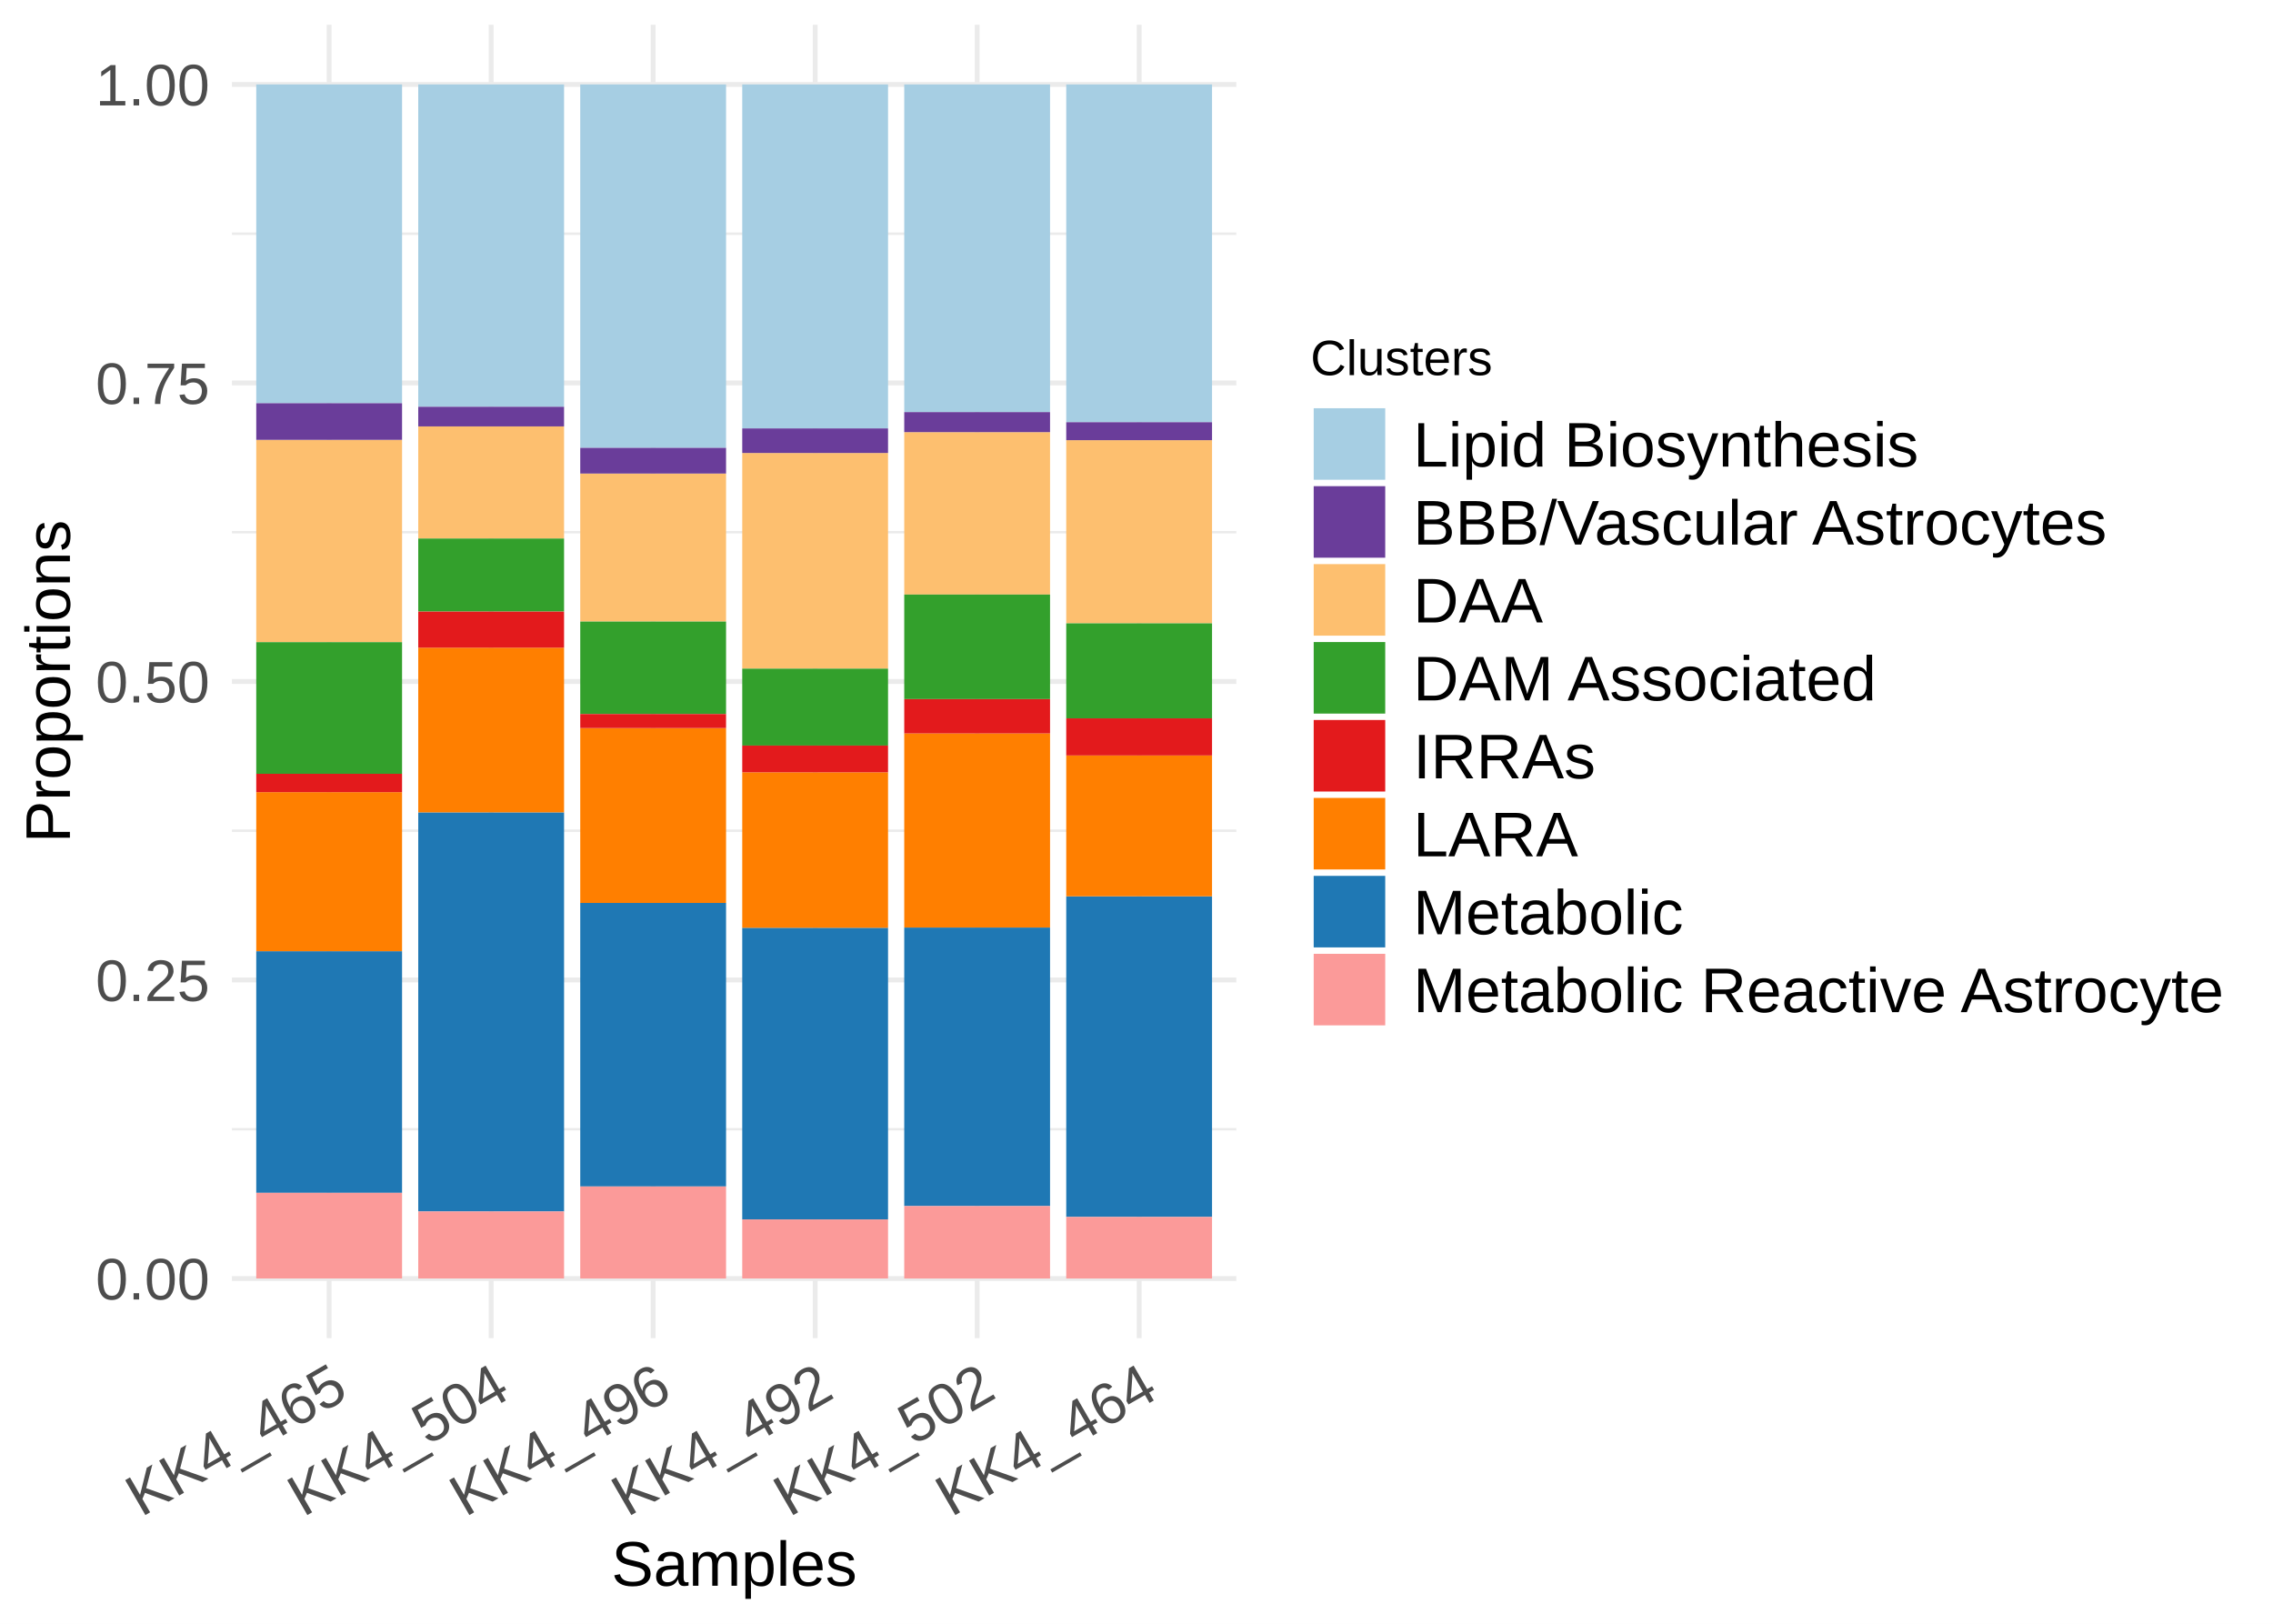
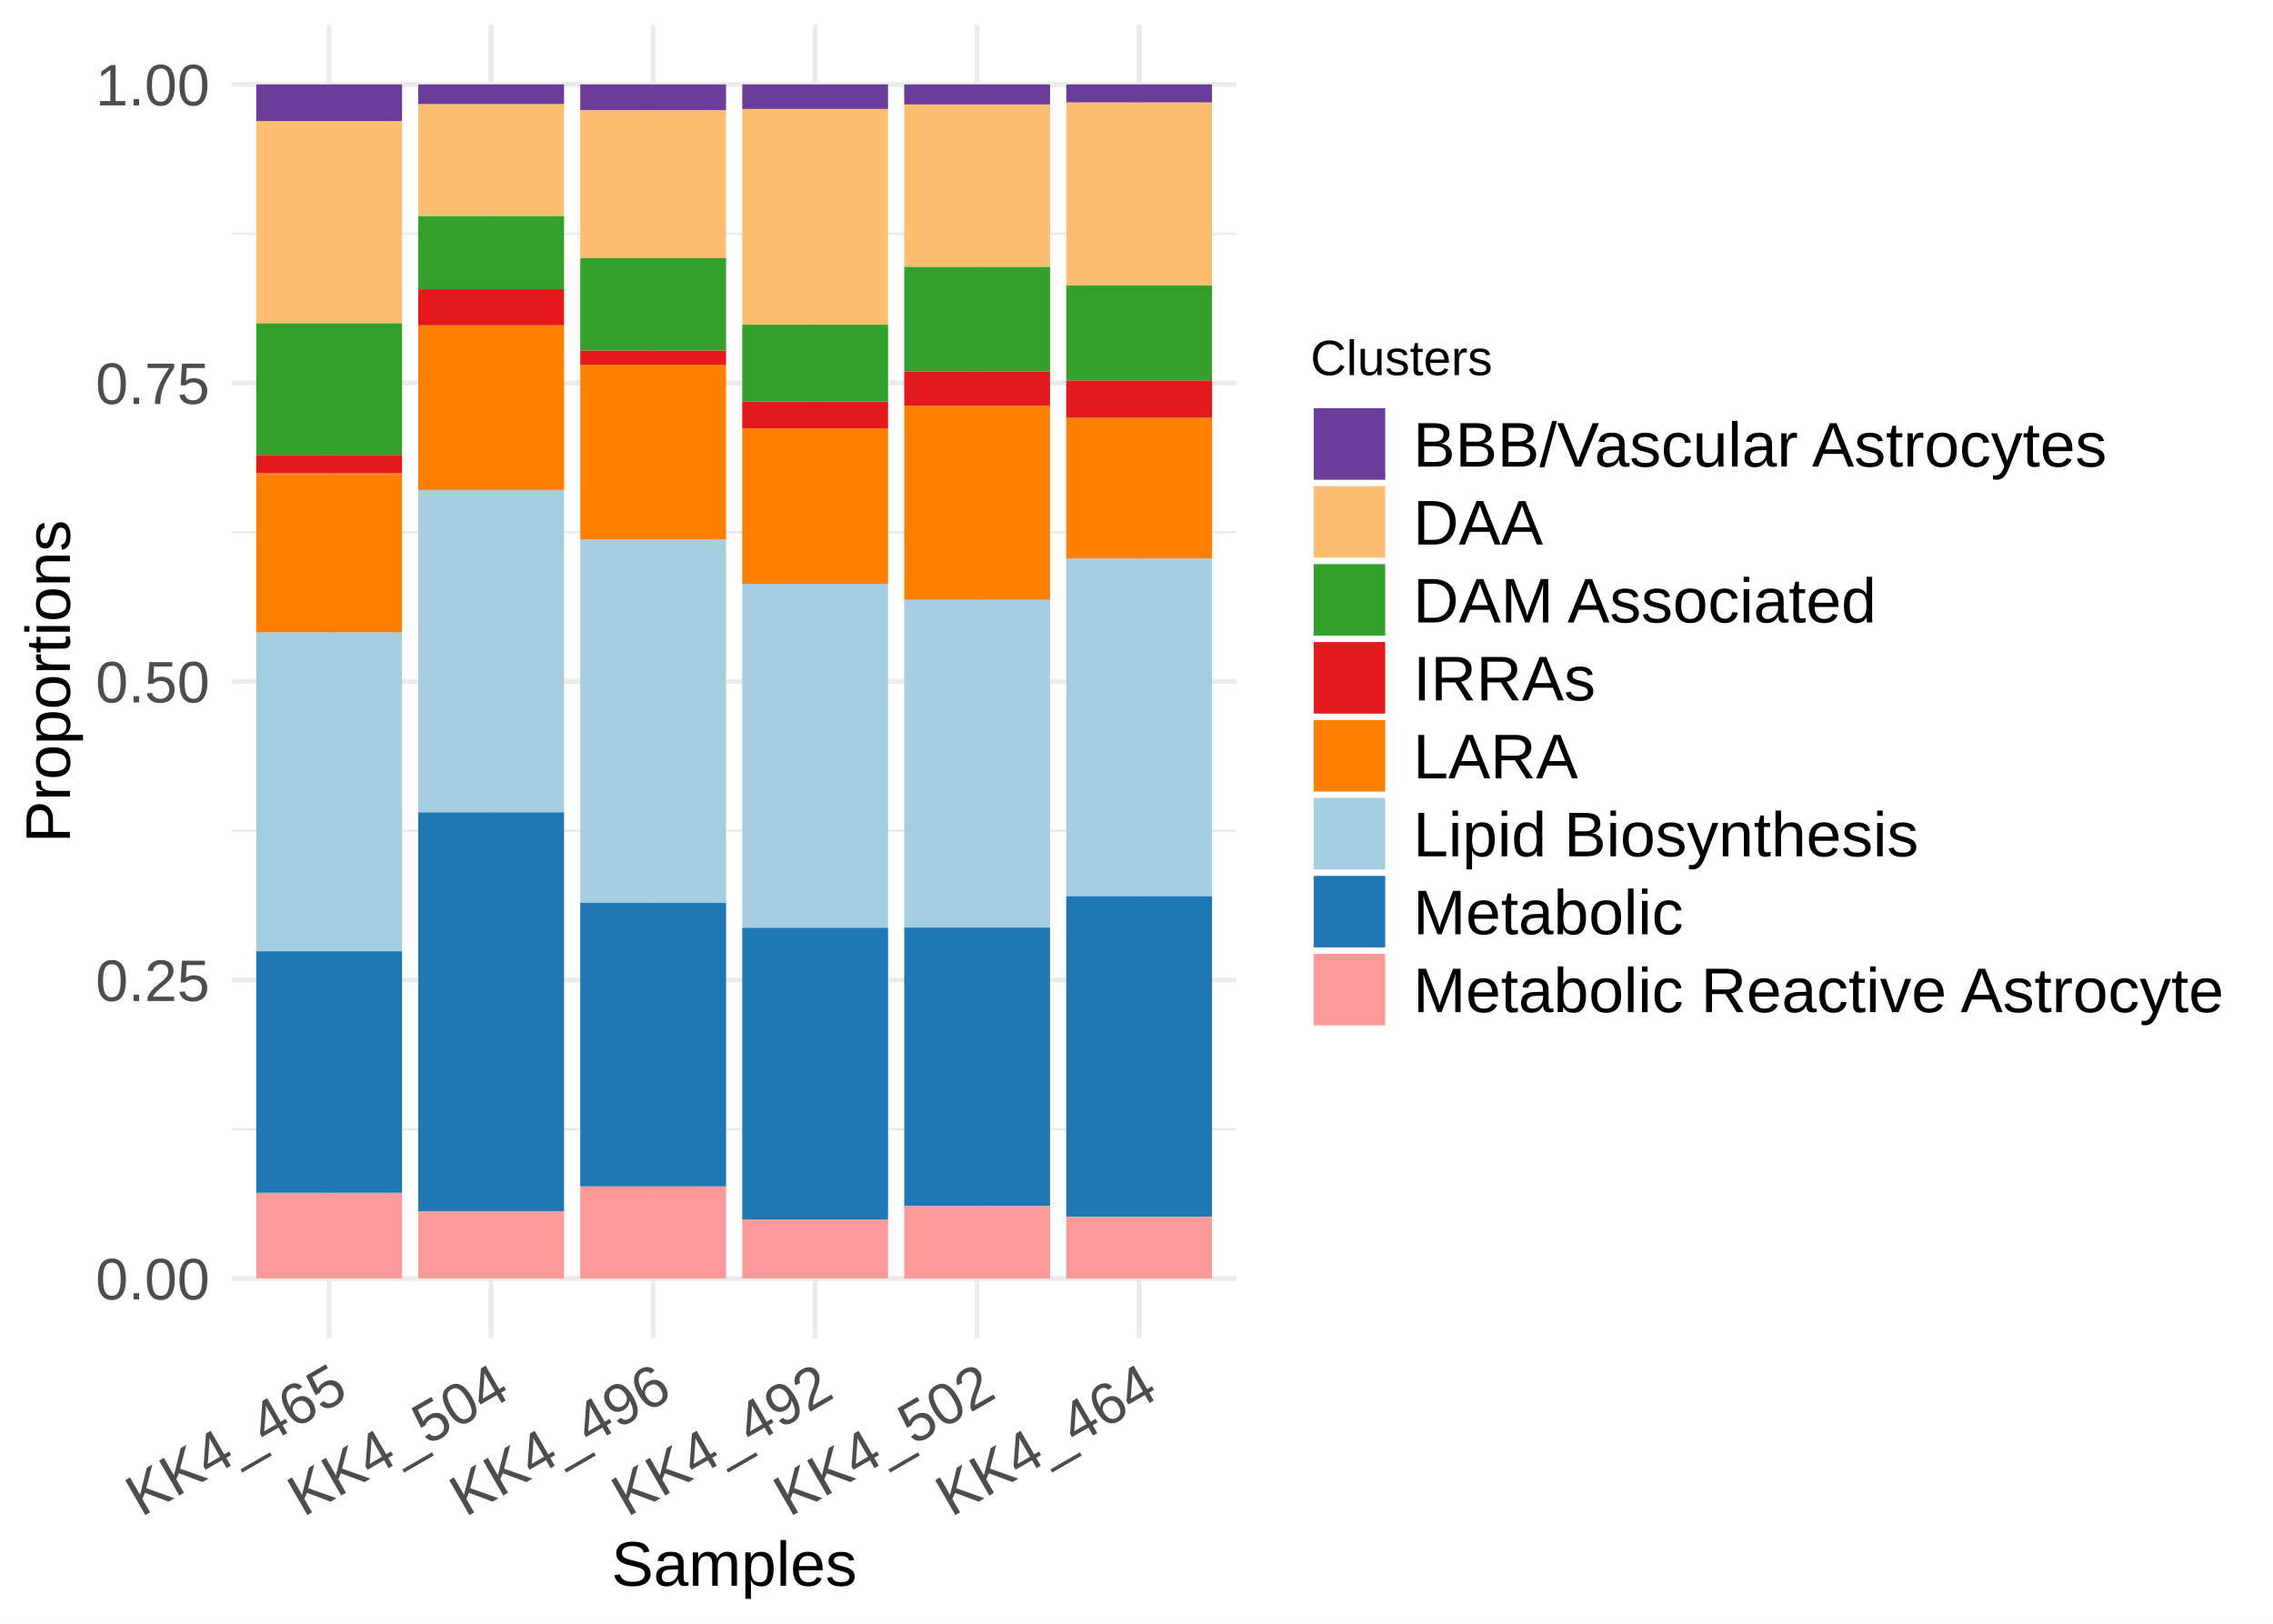
<svg xmlns="http://www.w3.org/2000/svg" width="504.00pt" height="360.00pt" viewBox="0 0 504.00 360.00">
  <g class="svglite">
    <defs>
      <style type="text/css">
    .svglite line, .svglite polyline, .svglite polygon, .svglite path, .svglite rect, .svglite circle {
      fill: none;
      stroke: #000000;
      stroke-linecap: round;
      stroke-linejoin: round;
      stroke-miterlimit: 10.00;
    }
    .svglite text {
      white-space: pre;
    }
    .svglite g.glyphgroup path {
      fill: inherit;
      stroke: none;
    }
  </style>
    </defs>
    <rect width="100%" height="100%" style="stroke: none; fill: #FFFFFF;" />
    <defs>
      <clipPath id="cpMC4wMHw1MDQuMDB8MC4wMHwzNjAuMDA=">
        <rect x="0.00" y="0.00" width="504.00" height="360.00" />
      </clipPath>
    </defs>
    <g clip-path="url(#cpMC4wMHw1MDQuMDB8MC4wMHwzNjAuMDA=)">
      <rect x="0.00" y="0.00" width="504.00" height="360.00" style="stroke-width: 1.07; stroke: none; fill: #FFFFFF;" />
    </g>
    <defs>
      <clipPath id="cpNTEuNDN8Mjc0LjE0fDUuNDh8Mjk2LjY5">
        <rect x="51.43" y="5.48" width="222.71" height="291.21" />
      </clipPath>
    </defs>
    <g clip-path="url(#cpNTEuNDN8Mjc0LjE0fDUuNDh8Mjk2LjY5)">
      <polyline points="51.43,250.36 274.14,250.36 " style="stroke-width: 0.53; stroke: #EBEBEB; stroke-linecap: butt;" />
      <polyline points="51.43,184.18 274.14,184.18 " style="stroke-width: 0.53; stroke: #EBEBEB; stroke-linecap: butt;" />
      <polyline points="51.43,117.99 274.14,117.99 " style="stroke-width: 0.53; stroke: #EBEBEB; stroke-linecap: butt;" />
      <polyline points="51.43,51.81 274.14,51.81 " style="stroke-width: 0.53; stroke: #EBEBEB; stroke-linecap: butt;" />
      <polyline points="51.43,283.46 274.14,283.46 " style="stroke-width: 1.07; stroke: #EBEBEB; stroke-linecap: butt;" />
      <polyline points="51.43,217.27 274.14,217.27 " style="stroke-width: 1.07; stroke: #EBEBEB; stroke-linecap: butt;" />
      <polyline points="51.43,151.09 274.14,151.09 " style="stroke-width: 1.07; stroke: #EBEBEB; stroke-linecap: butt;" />
      <polyline points="51.43,84.90 274.14,84.90 " style="stroke-width: 1.07; stroke: #EBEBEB; stroke-linecap: butt;" />
      <polyline points="51.43,18.72 274.14,18.72 " style="stroke-width: 1.07; stroke: #EBEBEB; stroke-linecap: butt;" />
      <polyline points="72.98,296.69 72.98,5.48 " style="stroke-width: 1.07; stroke: #EBEBEB; stroke-linecap: butt;" />
      <polyline points="108.90,296.69 108.90,5.48 " style="stroke-width: 1.07; stroke: #EBEBEB; stroke-linecap: butt;" />
      <polyline points="144.82,296.69 144.82,5.48 " style="stroke-width: 1.07; stroke: #EBEBEB; stroke-linecap: butt;" />
      <polyline points="180.75,296.69 180.75,5.48 " style="stroke-width: 1.07; stroke: #EBEBEB; stroke-linecap: butt;" />
      <polyline points="216.67,296.69 216.67,5.48 " style="stroke-width: 1.07; stroke: #EBEBEB; stroke-linecap: butt;" />
      <polyline points="252.59,296.69 252.59,5.48 " style="stroke-width: 1.07; stroke: #EBEBEB; stroke-linecap: butt;" />
-       <rect x="56.82" y="18.72" width="32.33" height="70.69" style="stroke-width: 1.07; stroke: none; stroke-linecap: butt; stroke-linejoin: miter; fill: #A6CEE3;" />
-       <rect x="92.74" y="18.72" width="32.33" height="71.48" style="stroke-width: 1.07; stroke: none; stroke-linecap: butt; stroke-linejoin: miter; fill: #A6CEE3;" />
-       <rect x="128.66" y="18.72" width="32.33" height="80.59" style="stroke-width: 1.07; stroke: none; stroke-linecap: butt; stroke-linejoin: miter; fill: #A6CEE3;" />
-       <rect x="164.58" y="18.72" width="32.33" height="76.27" style="stroke-width: 1.07; stroke: none; stroke-linecap: butt; stroke-linejoin: miter; fill: #A6CEE3;" />
-       <rect x="200.50" y="18.72" width="32.33" height="72.65" style="stroke-width: 1.07; stroke: none; stroke-linecap: butt; stroke-linejoin: miter; fill: #A6CEE3;" />
-       <rect x="236.42" y="18.72" width="32.33" height="74.89" style="stroke-width: 1.07; stroke: none; stroke-linecap: butt; stroke-linejoin: miter; fill: #A6CEE3;" />
+       <rect x="56.82" y="140.21" width="32.33" height="70.69" style="stroke-width: 1.07; stroke: none; stroke-linecap: butt; stroke-linejoin: miter; fill: #A6CEE3;" />
+       <rect x="92.74" y="108.63" width="32.33" height="71.48" style="stroke-width: 1.07; stroke: none; stroke-linecap: butt; stroke-linejoin: miter; fill: #A6CEE3;" />
+       <rect x="128.66" y="119.59" width="32.33" height="80.59" style="stroke-width: 1.07; stroke: none; stroke-linecap: butt; stroke-linejoin: miter; fill: #A6CEE3;" />
+       <rect x="164.58" y="129.43" width="32.33" height="76.27" style="stroke-width: 1.07; stroke: none; stroke-linecap: butt; stroke-linejoin: miter; fill: #A6CEE3;" />
+       <rect x="200.50" y="133.00" width="32.33" height="72.65" style="stroke-width: 1.07; stroke: none; stroke-linecap: butt; stroke-linejoin: miter; fill: #A6CEE3;" />
+       <rect x="236.42" y="123.83" width="32.33" height="74.89" style="stroke-width: 1.07; stroke: none; stroke-linecap: butt; stroke-linejoin: miter; fill: #A6CEE3;" />
      <rect x="56.82" y="210.90" width="32.33" height="53.57" style="stroke-width: 1.07; stroke: none; stroke-linecap: butt; stroke-linejoin: miter; fill: #1F78B4;" />
      <rect x="92.74" y="180.11" width="32.33" height="88.48" style="stroke-width: 1.07; stroke: none; stroke-linecap: butt; stroke-linejoin: miter; fill: #1F78B4;" />
      <rect x="128.66" y="200.18" width="32.33" height="62.87" style="stroke-width: 1.07; stroke: none; stroke-linecap: butt; stroke-linejoin: miter; fill: #1F78B4;" />
      <rect x="164.58" y="205.70" width="32.33" height="64.67" style="stroke-width: 1.07; stroke: none; stroke-linecap: butt; stroke-linejoin: miter; fill: #1F78B4;" />
      <rect x="200.50" y="205.65" width="32.33" height="61.75" style="stroke-width: 1.07; stroke: none; stroke-linecap: butt; stroke-linejoin: miter; fill: #1F78B4;" />
      <rect x="236.42" y="198.72" width="32.33" height="71.09" style="stroke-width: 1.07; stroke: none; stroke-linecap: butt; stroke-linejoin: miter; fill: #1F78B4;" />
-       <rect x="56.82" y="97.52" width="32.33" height="44.86" style="stroke-width: 1.07; stroke: none; stroke-linecap: butt; stroke-linejoin: miter; fill: #FDBF6F;" />
-       <rect x="92.74" y="94.55" width="32.33" height="24.86" style="stroke-width: 1.07; stroke: none; stroke-linecap: butt; stroke-linejoin: miter; fill: #FDBF6F;" />
-       <rect x="128.66" y="104.99" width="32.33" height="32.82" style="stroke-width: 1.07; stroke: none; stroke-linecap: butt; stroke-linejoin: miter; fill: #FDBF6F;" />
-       <rect x="164.58" y="100.43" width="32.33" height="47.82" style="stroke-width: 1.07; stroke: none; stroke-linecap: butt; stroke-linejoin: miter; fill: #FDBF6F;" />
-       <rect x="200.50" y="95.81" width="32.33" height="36.01" style="stroke-width: 1.07; stroke: none; stroke-linecap: butt; stroke-linejoin: miter; fill: #FDBF6F;" />
-       <rect x="236.42" y="97.59" width="32.33" height="40.61" style="stroke-width: 1.07; stroke: none; stroke-linecap: butt; stroke-linejoin: miter; fill: #FDBF6F;" />
-       <rect x="56.82" y="175.63" width="32.33" height="35.26" style="stroke-width: 1.07; stroke: none; stroke-linecap: butt; stroke-linejoin: miter; fill: #FF7F00;" />
-       <rect x="92.74" y="143.60" width="32.33" height="36.51" style="stroke-width: 1.07; stroke: none; stroke-linecap: butt; stroke-linejoin: miter; fill: #FF7F00;" />
-       <rect x="128.66" y="161.43" width="32.33" height="38.76" style="stroke-width: 1.07; stroke: none; stroke-linecap: butt; stroke-linejoin: miter; fill: #FF7F00;" />
-       <rect x="164.58" y="171.23" width="32.33" height="34.47" style="stroke-width: 1.07; stroke: none; stroke-linecap: butt; stroke-linejoin: miter; fill: #FF7F00;" />
-       <rect x="200.50" y="162.59" width="32.33" height="43.05" style="stroke-width: 1.07; stroke: none; stroke-linecap: butt; stroke-linejoin: miter; fill: #FF7F00;" />
-       <rect x="236.42" y="167.48" width="32.33" height="31.24" style="stroke-width: 1.07; stroke: none; stroke-linecap: butt; stroke-linejoin: miter; fill: #FF7F00;" />
-       <rect x="56.82" y="142.38" width="32.33" height="29.18" style="stroke-width: 1.07; stroke: none; stroke-linecap: butt; stroke-linejoin: miter; fill: #33A02C;" />
-       <rect x="92.74" y="119.40" width="32.33" height="16.19" style="stroke-width: 1.07; stroke: none; stroke-linecap: butt; stroke-linejoin: miter; fill: #33A02C;" />
-       <rect x="128.66" y="137.81" width="32.33" height="20.50" style="stroke-width: 1.07; stroke: none; stroke-linecap: butt; stroke-linejoin: miter; fill: #33A02C;" />
-       <rect x="164.58" y="148.25" width="32.33" height="17.05" style="stroke-width: 1.07; stroke: none; stroke-linecap: butt; stroke-linejoin: miter; fill: #33A02C;" />
-       <rect x="200.50" y="131.82" width="32.33" height="23.18" style="stroke-width: 1.07; stroke: none; stroke-linecap: butt; stroke-linejoin: miter; fill: #33A02C;" />
-       <rect x="236.42" y="138.20" width="32.33" height="21.07" style="stroke-width: 1.07; stroke: none; stroke-linecap: butt; stroke-linejoin: miter; fill: #33A02C;" />
+       <rect x="56.82" y="26.83" width="32.33" height="44.86" style="stroke-width: 1.07; stroke: none; stroke-linecap: butt; stroke-linejoin: miter; fill: #FDBF6F;" />
+       <rect x="92.74" y="23.07" width="32.33" height="24.86" style="stroke-width: 1.07; stroke: none; stroke-linecap: butt; stroke-linejoin: miter; fill: #FDBF6F;" />
+       <rect x="128.66" y="24.41" width="32.33" height="32.82" style="stroke-width: 1.07; stroke: none; stroke-linecap: butt; stroke-linejoin: miter; fill: #FDBF6F;" />
+       <rect x="164.58" y="24.16" width="32.33" height="47.82" style="stroke-width: 1.07; stroke: none; stroke-linecap: butt; stroke-linejoin: miter; fill: #FDBF6F;" />
+       <rect x="200.50" y="23.16" width="32.33" height="36.01" style="stroke-width: 1.07; stroke: none; stroke-linecap: butt; stroke-linejoin: miter; fill: #FDBF6F;" />
+       <rect x="236.42" y="22.70" width="32.33" height="40.61" style="stroke-width: 1.07; stroke: none; stroke-linecap: butt; stroke-linejoin: miter; fill: #FDBF6F;" />
+       <rect x="56.82" y="104.95" width="32.33" height="35.26" style="stroke-width: 1.07; stroke: none; stroke-linecap: butt; stroke-linejoin: miter; fill: #FF7F00;" />
+       <rect x="92.74" y="72.12" width="32.33" height="36.51" style="stroke-width: 1.07; stroke: none; stroke-linecap: butt; stroke-linejoin: miter; fill: #FF7F00;" />
+       <rect x="128.66" y="80.84" width="32.33" height="38.76" style="stroke-width: 1.07; stroke: none; stroke-linecap: butt; stroke-linejoin: miter; fill: #FF7F00;" />
+       <rect x="164.58" y="94.96" width="32.33" height="34.47" style="stroke-width: 1.07; stroke: none; stroke-linecap: butt; stroke-linejoin: miter; fill: #FF7F00;" />
+       <rect x="200.50" y="89.94" width="32.33" height="43.05" style="stroke-width: 1.07; stroke: none; stroke-linecap: butt; stroke-linejoin: miter; fill: #FF7F00;" />
+       <rect x="236.42" y="92.59" width="32.33" height="31.24" style="stroke-width: 1.07; stroke: none; stroke-linecap: butt; stroke-linejoin: miter; fill: #FF7F00;" />
+       <rect x="56.82" y="71.69" width="32.33" height="29.18" style="stroke-width: 1.07; stroke: none; stroke-linecap: butt; stroke-linejoin: miter; fill: #33A02C;" />
+       <rect x="92.74" y="47.93" width="32.33" height="16.19" style="stroke-width: 1.07; stroke: none; stroke-linecap: butt; stroke-linejoin: miter; fill: #33A02C;" />
+       <rect x="128.66" y="57.22" width="32.33" height="20.50" style="stroke-width: 1.07; stroke: none; stroke-linecap: butt; stroke-linejoin: miter; fill: #33A02C;" />
+       <rect x="164.58" y="71.98" width="32.33" height="17.05" style="stroke-width: 1.07; stroke: none; stroke-linecap: butt; stroke-linejoin: miter; fill: #33A02C;" />
+       <rect x="200.50" y="59.17" width="32.33" height="23.18" style="stroke-width: 1.07; stroke: none; stroke-linecap: butt; stroke-linejoin: miter; fill: #33A02C;" />
+       <rect x="236.42" y="63.31" width="32.33" height="21.07" style="stroke-width: 1.07; stroke: none; stroke-linecap: butt; stroke-linejoin: miter; fill: #33A02C;" />
      <rect x="56.82" y="264.46" width="32.33" height="18.99" style="stroke-width: 1.07; stroke: none; stroke-linecap: butt; stroke-linejoin: miter; fill: #FB9A99;" />
      <rect x="92.74" y="268.59" width="32.33" height="14.86" style="stroke-width: 1.07; stroke: none; stroke-linecap: butt; stroke-linejoin: miter; fill: #FB9A99;" />
      <rect x="128.66" y="263.06" width="32.33" height="20.40" style="stroke-width: 1.07; stroke: none; stroke-linecap: butt; stroke-linejoin: miter; fill: #FB9A99;" />
      <rect x="164.58" y="270.36" width="32.33" height="13.09" style="stroke-width: 1.07; stroke: none; stroke-linecap: butt; stroke-linejoin: miter; fill: #FB9A99;" />
      <rect x="200.50" y="267.40" width="32.33" height="16.06" style="stroke-width: 1.07; stroke: none; stroke-linecap: butt; stroke-linejoin: miter; fill: #FB9A99;" />
      <rect x="236.42" y="269.81" width="32.33" height="13.65" style="stroke-width: 1.07; stroke: none; stroke-linecap: butt; stroke-linejoin: miter; fill: #FB9A99;" />
-       <rect x="56.82" y="171.56" width="32.33" height="4.07" style="stroke-width: 1.07; stroke: none; stroke-linecap: butt; stroke-linejoin: miter; fill: #E31A1C;" />
-       <rect x="92.74" y="135.60" width="32.33" height="8.00" style="stroke-width: 1.07; stroke: none; stroke-linecap: butt; stroke-linejoin: miter; fill: #E31A1C;" />
-       <rect x="128.66" y="158.31" width="32.33" height="3.11" style="stroke-width: 1.07; stroke: none; stroke-linecap: butt; stroke-linejoin: miter; fill: #E31A1C;" />
-       <rect x="164.58" y="165.30" width="32.33" height="5.93" style="stroke-width: 1.07; stroke: none; stroke-linecap: butt; stroke-linejoin: miter; fill: #E31A1C;" />
-       <rect x="200.50" y="155.01" width="32.33" height="7.59" style="stroke-width: 1.07; stroke: none; stroke-linecap: butt; stroke-linejoin: miter; fill: #E31A1C;" />
-       <rect x="236.42" y="159.27" width="32.33" height="8.22" style="stroke-width: 1.07; stroke: none; stroke-linecap: butt; stroke-linejoin: miter; fill: #E31A1C;" />
-       <rect x="56.82" y="89.40" width="32.33" height="8.12" style="stroke-width: 1.07; stroke: none; stroke-linecap: butt; stroke-linejoin: miter; fill: #6A3D9A;" />
-       <rect x="92.74" y="90.19" width="32.33" height="4.35" style="stroke-width: 1.07; stroke: none; stroke-linecap: butt; stroke-linejoin: miter; fill: #6A3D9A;" />
-       <rect x="128.66" y="99.30" width="32.33" height="5.69" style="stroke-width: 1.07; stroke: none; stroke-linecap: butt; stroke-linejoin: miter; fill: #6A3D9A;" />
-       <rect x="164.58" y="94.99" width="32.33" height="5.44" style="stroke-width: 1.07; stroke: none; stroke-linecap: butt; stroke-linejoin: miter; fill: #6A3D9A;" />
-       <rect x="200.50" y="91.37" width="32.33" height="4.44" style="stroke-width: 1.07; stroke: none; stroke-linecap: butt; stroke-linejoin: miter; fill: #6A3D9A;" />
-       <rect x="236.42" y="93.61" width="32.33" height="3.98" style="stroke-width: 1.07; stroke: none; stroke-linecap: butt; stroke-linejoin: miter; fill: #6A3D9A;" />
+       <rect x="56.82" y="100.87" width="32.33" height="4.07" style="stroke-width: 1.07; stroke: none; stroke-linecap: butt; stroke-linejoin: miter; fill: #E31A1C;" />
+       <rect x="92.74" y="64.12" width="32.33" height="8.00" style="stroke-width: 1.07; stroke: none; stroke-linecap: butt; stroke-linejoin: miter; fill: #E31A1C;" />
+       <rect x="128.66" y="77.73" width="32.33" height="3.11" style="stroke-width: 1.07; stroke: none; stroke-linecap: butt; stroke-linejoin: miter; fill: #E31A1C;" />
+       <rect x="164.58" y="89.03" width="32.33" height="5.93" style="stroke-width: 1.07; stroke: none; stroke-linecap: butt; stroke-linejoin: miter; fill: #E31A1C;" />
+       <rect x="200.50" y="82.35" width="32.33" height="7.59" style="stroke-width: 1.07; stroke: none; stroke-linecap: butt; stroke-linejoin: miter; fill: #E31A1C;" />
+       <rect x="236.42" y="84.38" width="32.33" height="8.22" style="stroke-width: 1.07; stroke: none; stroke-linecap: butt; stroke-linejoin: miter; fill: #E31A1C;" />
+       <rect x="56.82" y="18.72" width="32.33" height="8.12" style="stroke-width: 1.07; stroke: none; stroke-linecap: butt; stroke-linejoin: miter; fill: #6A3D9A;" />
+       <rect x="92.74" y="18.72" width="32.33" height="4.35" style="stroke-width: 1.07; stroke: none; stroke-linecap: butt; stroke-linejoin: miter; fill: #6A3D9A;" />
+       <rect x="128.66" y="18.72" width="32.33" height="5.69" style="stroke-width: 1.07; stroke: none; stroke-linecap: butt; stroke-linejoin: miter; fill: #6A3D9A;" />
+       <rect x="164.58" y="18.72" width="32.33" height="5.44" style="stroke-width: 1.07; stroke: none; stroke-linecap: butt; stroke-linejoin: miter; fill: #6A3D9A;" />
+       <rect x="200.50" y="18.72" width="32.33" height="4.44" style="stroke-width: 1.07; stroke: none; stroke-linecap: butt; stroke-linejoin: miter; fill: #6A3D9A;" />
+       <rect x="236.42" y="18.72" width="32.33" height="3.98" style="stroke-width: 1.07; stroke: none; stroke-linecap: butt; stroke-linejoin: miter; fill: #6A3D9A;" />
    </g>
    <g clip-path="url(#cpMC4wMHw1MDQuMDB8MC4wMHwzNjAuMDA=)">
      <text x="46.50" y="288.11" text-anchor="end" style="font-size: 13.00px;fill: #4D4D4D; font-family: &quot;Arial&quot;;" textLength="25.31px" lengthAdjust="spacingAndGlyphs">0.00</text>
      <text x="46.50" y="221.93" text-anchor="end" style="font-size: 13.00px;fill: #4D4D4D; font-family: &quot;Arial&quot;;" textLength="25.31px" lengthAdjust="spacingAndGlyphs">0.25</text>
      <text x="46.50" y="155.74" text-anchor="end" style="font-size: 13.00px;fill: #4D4D4D; font-family: &quot;Arial&quot;;" textLength="25.31px" lengthAdjust="spacingAndGlyphs">0.50</text>
      <text x="46.50" y="89.56" text-anchor="end" style="font-size: 13.00px;fill: #4D4D4D; font-family: &quot;Arial&quot;;" textLength="25.31px" lengthAdjust="spacingAndGlyphs">0.75</text>
      <text x="46.50" y="23.37" text-anchor="end" style="font-size: 13.00px;fill: #4D4D4D; font-family: &quot;Arial&quot;;" textLength="25.31px" lengthAdjust="spacingAndGlyphs">1.00</text>
      <text transform="translate(77.64,309.69) rotate(-30)" text-anchor="end" style="font-size: 13.00px;fill: #4D4D4D; font-family: &quot;Arial&quot;;" textLength="53.52px" lengthAdjust="spacingAndGlyphs">KK4_465</text>
      <text transform="translate(113.56,309.69) rotate(-30)" text-anchor="end" style="font-size: 13.00px;fill: #4D4D4D; font-family: &quot;Arial&quot;;" textLength="53.52px" lengthAdjust="spacingAndGlyphs">KK4_504</text>
      <text transform="translate(149.48,309.69) rotate(-30)" text-anchor="end" style="font-size: 13.00px;fill: #4D4D4D; font-family: &quot;Arial&quot;;" textLength="53.52px" lengthAdjust="spacingAndGlyphs">KK4_496</text>
      <text transform="translate(185.40,309.69) rotate(-30)" text-anchor="end" style="font-size: 13.00px;fill: #4D4D4D; font-family: &quot;Arial&quot;;" textLength="53.52px" lengthAdjust="spacingAndGlyphs">KK4_492</text>
      <text transform="translate(221.32,309.69) rotate(-30)" text-anchor="end" style="font-size: 13.00px;fill: #4D4D4D; font-family: &quot;Arial&quot;;" textLength="53.52px" lengthAdjust="spacingAndGlyphs">KK4_502</text>
      <text transform="translate(257.24,309.69) rotate(-30)" text-anchor="end" style="font-size: 13.00px;fill: #4D4D4D; font-family: &quot;Arial&quot;;" textLength="53.52px" lengthAdjust="spacingAndGlyphs">KK4_464</text>
      <text x="162.79" y="351.58" text-anchor="middle" style="font-size: 14.00px; font-family: &quot;Arial&quot;;" textLength="54.45px" lengthAdjust="spacingAndGlyphs">Samples</text>
      <text transform="translate(15.50,151.09) rotate(-90)" text-anchor="middle" style="font-size: 14.00px; font-family: &quot;Arial&quot;;" textLength="71.56px" lengthAdjust="spacingAndGlyphs">Proportions</text>
      <text x="290.58" y="83.16" style="font-size: 11.00px; font-family: &quot;Arial&quot;;" textLength="40.34px" lengthAdjust="spacingAndGlyphs">Clusters</text>
-       <rect x="291.29" y="90.51" width="15.86" height="15.86" style="stroke-width: 1.07; stroke: none; stroke-linecap: butt; stroke-linejoin: miter; fill: #A6CEE3;" />
-       <rect x="291.29" y="107.79" width="15.86" height="15.86" style="stroke-width: 1.07; stroke: none; stroke-linecap: butt; stroke-linejoin: miter; fill: #6A3D9A;" />
-       <rect x="291.29" y="125.07" width="15.86" height="15.86" style="stroke-width: 1.07; stroke: none; stroke-linecap: butt; stroke-linejoin: miter; fill: #FDBF6F;" />
-       <rect x="291.29" y="142.35" width="15.86" height="15.86" style="stroke-width: 1.07; stroke: none; stroke-linecap: butt; stroke-linejoin: miter; fill: #33A02C;" />
-       <rect x="291.29" y="159.63" width="15.86" height="15.86" style="stroke-width: 1.07; stroke: none; stroke-linecap: butt; stroke-linejoin: miter; fill: #E31A1C;" />
-       <rect x="291.29" y="176.91" width="15.86" height="15.86" style="stroke-width: 1.07; stroke: none; stroke-linecap: butt; stroke-linejoin: miter; fill: #FF7F00;" />
+       <rect x="291.29" y="90.51" width="15.86" height="15.86" style="stroke-width: 1.07; stroke: none; stroke-linecap: butt; stroke-linejoin: miter; fill: #6A3D9A;" />
+       <rect x="291.29" y="107.79" width="15.86" height="15.86" style="stroke-width: 1.07; stroke: none; stroke-linecap: butt; stroke-linejoin: miter; fill: #FDBF6F;" />
+       <rect x="291.29" y="125.07" width="15.86" height="15.86" style="stroke-width: 1.07; stroke: none; stroke-linecap: butt; stroke-linejoin: miter; fill: #33A02C;" />
+       <rect x="291.29" y="142.35" width="15.86" height="15.86" style="stroke-width: 1.07; stroke: none; stroke-linecap: butt; stroke-linejoin: miter; fill: #E31A1C;" />
+       <rect x="291.29" y="159.63" width="15.86" height="15.86" style="stroke-width: 1.07; stroke: none; stroke-linecap: butt; stroke-linejoin: miter; fill: #FF7F00;" />
+       <rect x="291.29" y="176.91" width="15.86" height="15.86" style="stroke-width: 1.07; stroke: none; stroke-linecap: butt; stroke-linejoin: miter; fill: #A6CEE3;" />
      <rect x="291.29" y="194.19" width="15.86" height="15.86" style="stroke-width: 1.07; stroke: none; stroke-linecap: butt; stroke-linejoin: miter; fill: #1F78B4;" />
      <rect x="291.29" y="211.47" width="15.86" height="15.86" style="stroke-width: 1.07; stroke: none; stroke-linecap: butt; stroke-linejoin: miter; fill: #FB9A99;" />
-       <text x="313.34" y="103.45" style="font-size: 14.00px; font-family: &quot;Arial&quot;;" textLength="115.92px" lengthAdjust="spacingAndGlyphs"> Lipid Biosynthesis</text>
-       <text x="313.34" y="120.73" style="font-size: 14.00px; font-family: &quot;Arial&quot;;" textLength="153.81px" lengthAdjust="spacingAndGlyphs">BBB/Vascular Astrocytes</text>
-       <text x="313.34" y="138.01" style="font-size: 14.00px; font-family: &quot;Arial&quot;;" textLength="28.80px" lengthAdjust="spacingAndGlyphs">DAA</text>
-       <text x="313.34" y="155.29" style="font-size: 14.00px; font-family: &quot;Arial&quot;;" textLength="102.70px" lengthAdjust="spacingAndGlyphs">DAM Associated</text>
-       <text x="313.34" y="172.57" style="font-size: 14.00px; font-family: &quot;Arial&quot;;" textLength="40.45px" lengthAdjust="spacingAndGlyphs">IRRAs</text>
-       <text x="313.34" y="189.85" style="font-size: 14.00px; font-family: &quot;Arial&quot;;" textLength="36.58px" lengthAdjust="spacingAndGlyphs">LARA</text>
+       <text x="313.34" y="103.45" style="font-size: 14.00px; font-family: &quot;Arial&quot;;" textLength="153.81px" lengthAdjust="spacingAndGlyphs">BBB/Vascular Astrocytes</text>
+       <text x="313.34" y="120.73" style="font-size: 14.00px; font-family: &quot;Arial&quot;;" textLength="28.80px" lengthAdjust="spacingAndGlyphs">DAA</text>
+       <text x="313.34" y="138.01" style="font-size: 14.00px; font-family: &quot;Arial&quot;;" textLength="102.70px" lengthAdjust="spacingAndGlyphs">DAM Associated</text>
+       <text x="313.34" y="155.29" style="font-size: 14.00px; font-family: &quot;Arial&quot;;" textLength="40.45px" lengthAdjust="spacingAndGlyphs">IRRAs</text>
+       <text x="313.34" y="172.57" style="font-size: 14.00px; font-family: &quot;Arial&quot;;" textLength="36.58px" lengthAdjust="spacingAndGlyphs">LARA</text>
+       <text x="313.34" y="189.85" style="font-size: 14.00px; font-family: &quot;Arial&quot;;" textLength="112.03px" lengthAdjust="spacingAndGlyphs">Lipid Biosynthesis</text>
      <text x="313.34" y="207.13" style="font-size: 14.00px; font-family: &quot;Arial&quot;;" textLength="59.89px" lengthAdjust="spacingAndGlyphs">Metabolic</text>
      <text x="313.34" y="224.41" style="font-size: 14.00px; font-family: &quot;Arial&quot;;" textLength="179.70px" lengthAdjust="spacingAndGlyphs">Metabolic Reactive Astrocyte</text>
    </g>
  </g>
</svg>
